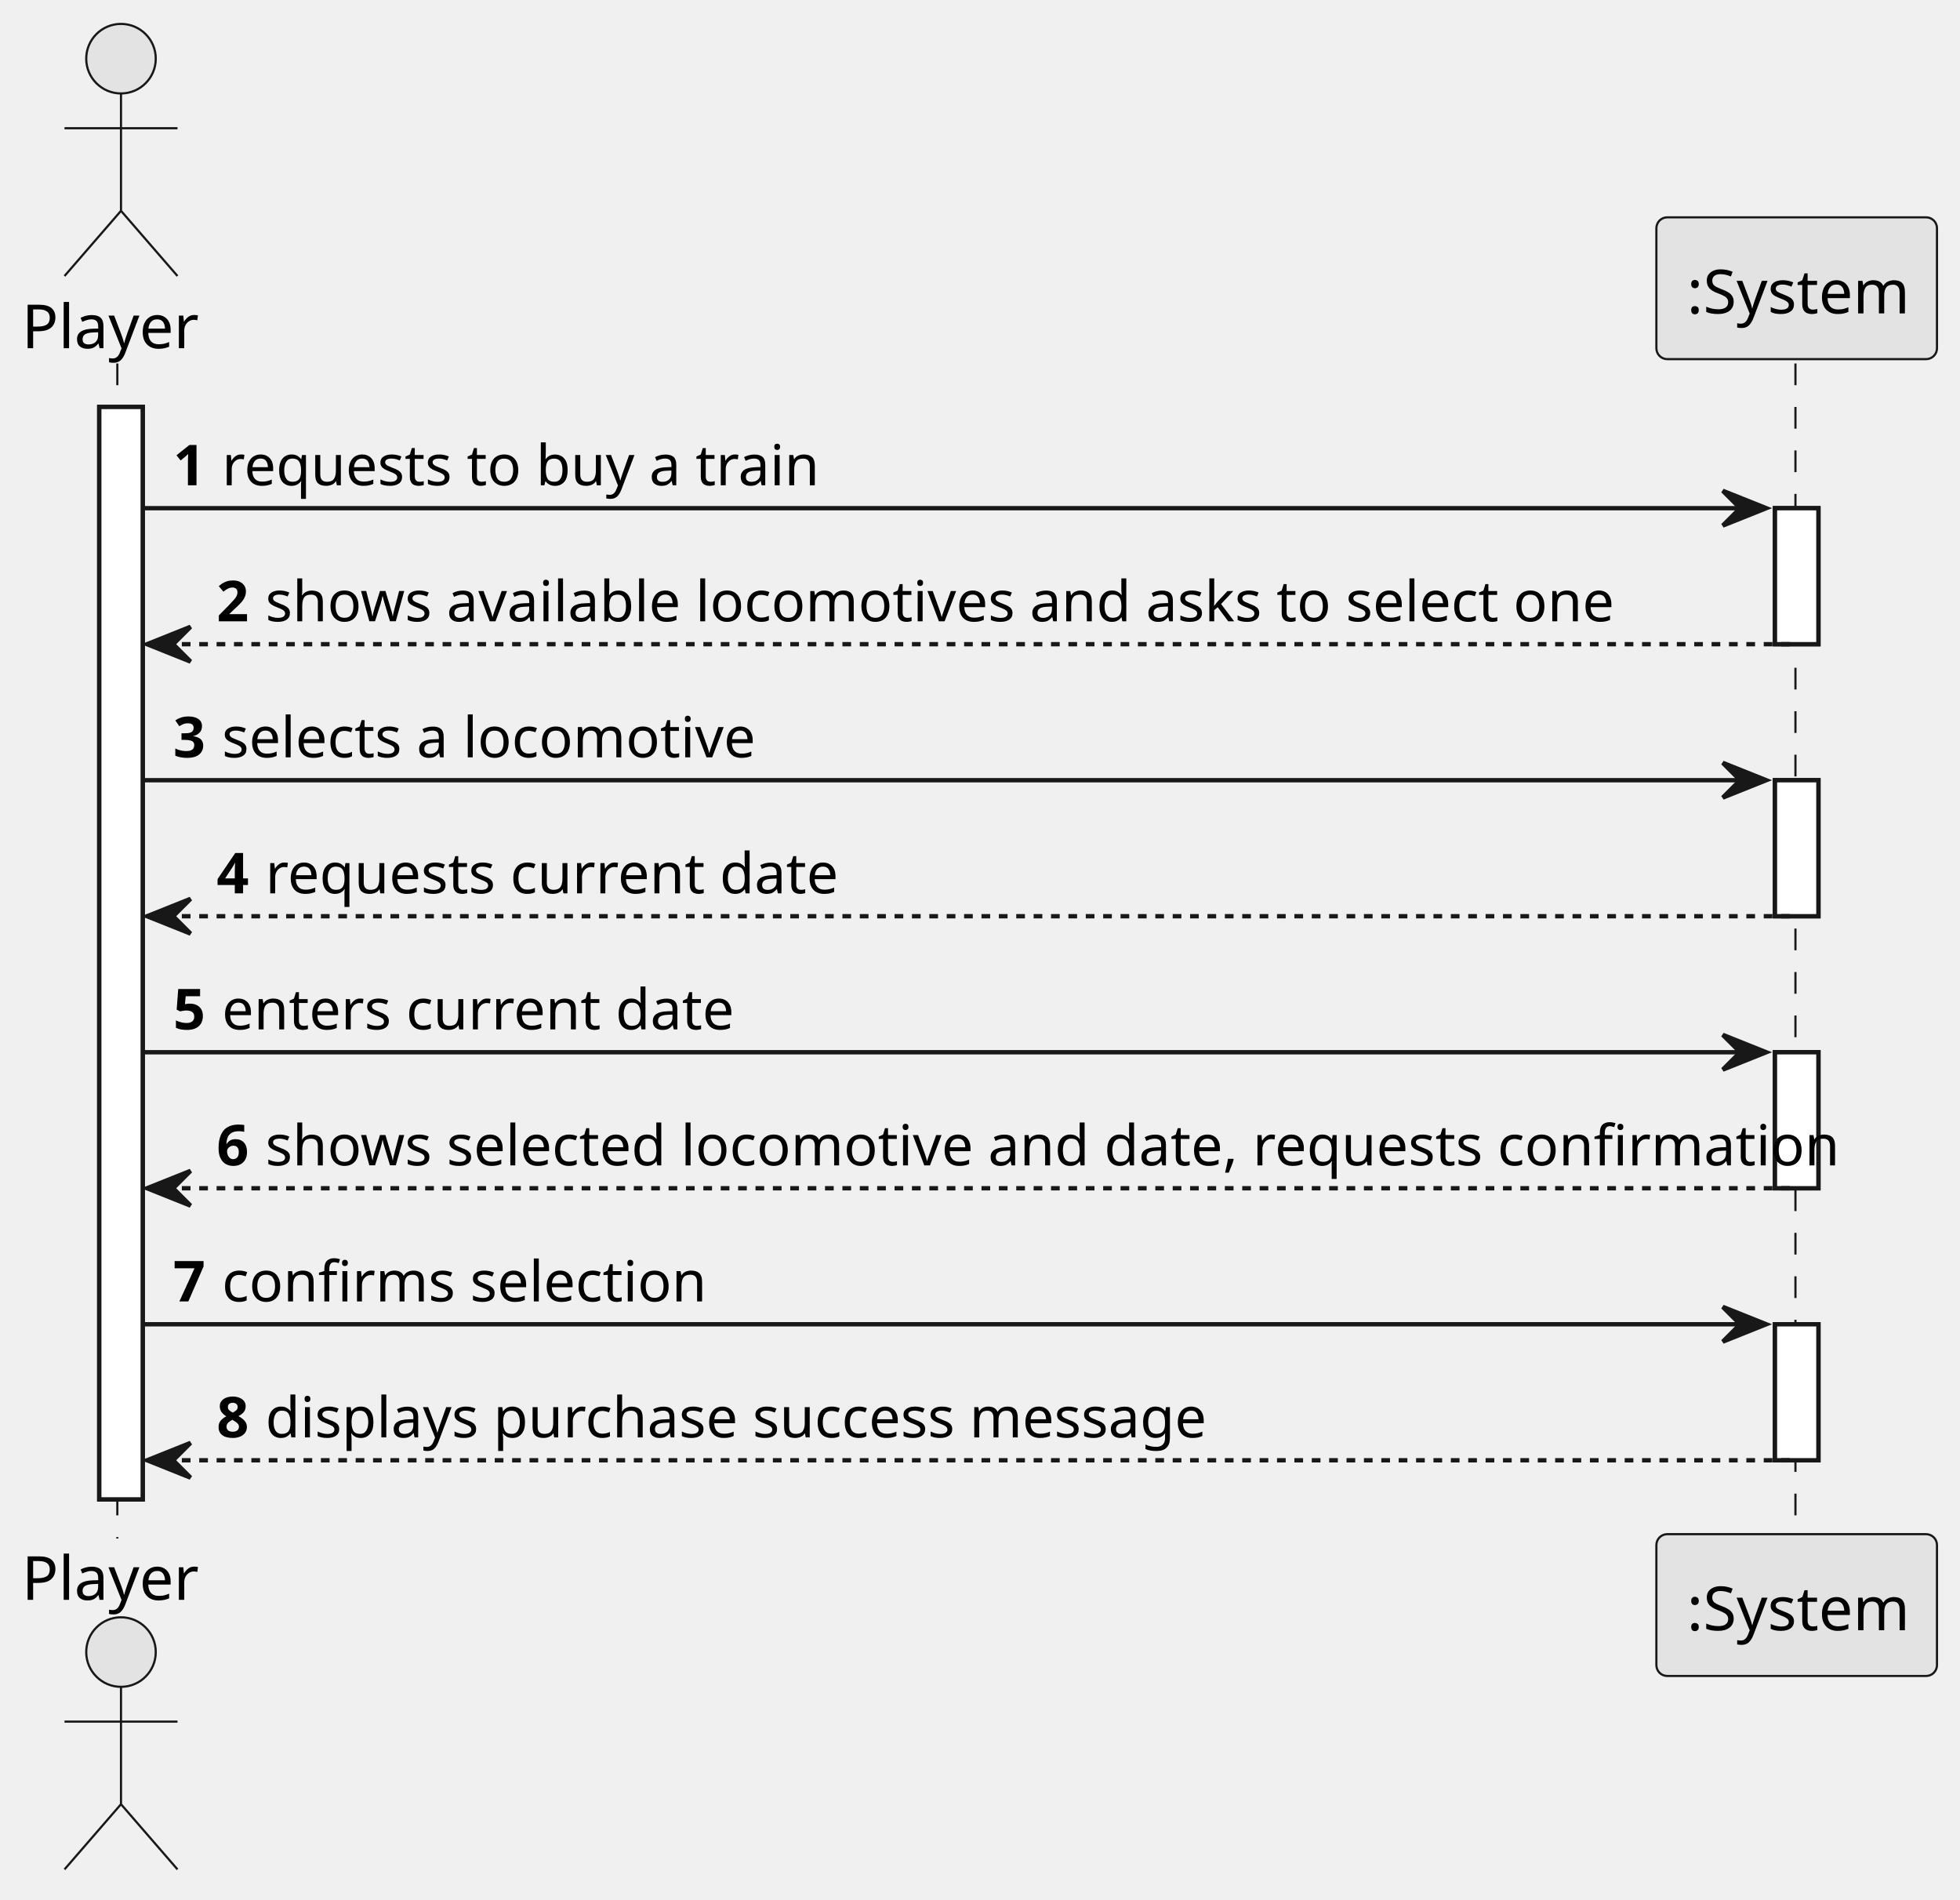
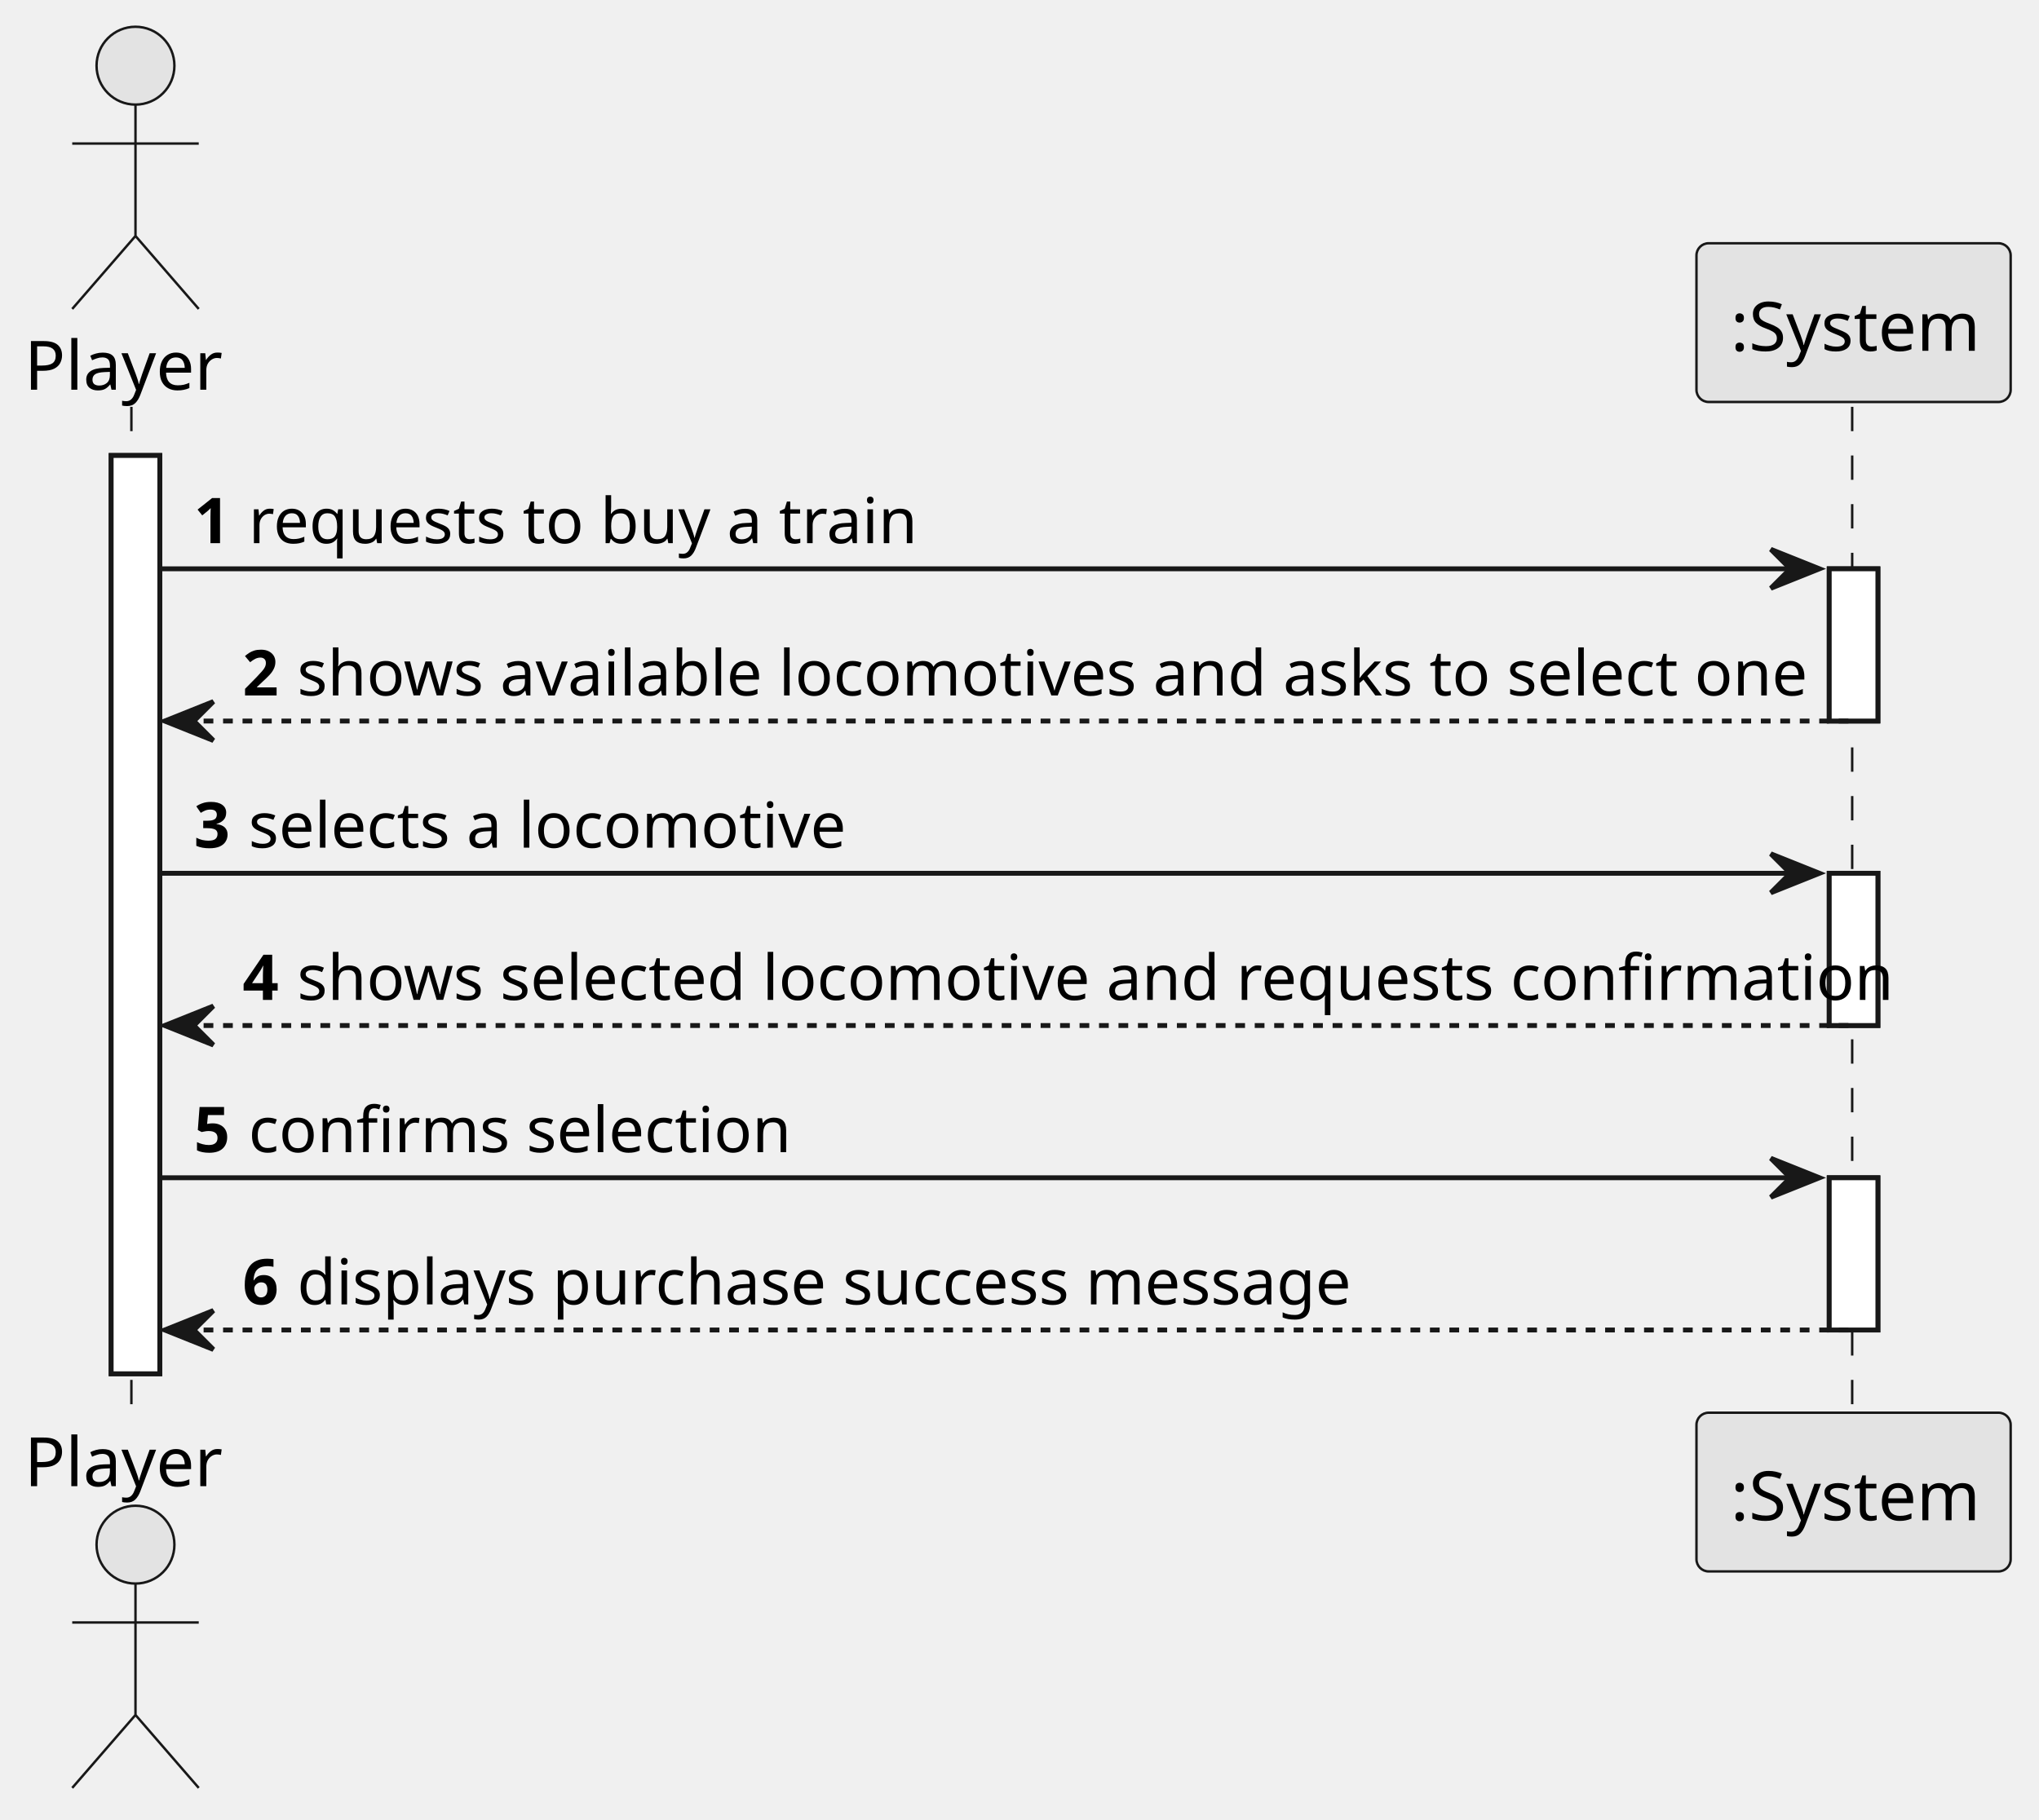
- <svg xmlns="http://www.w3.org/2000/svg" contentStyleType="text/css" height="437px" preserveAspectRatio="none" style="width:451px;height:437px;background:#FFFFFF;" version="1.1" viewBox="0 0 451 437" width="451px" zoomAndPan="magnify">
+ <svg xmlns="http://www.w3.org/2000/svg" contentStyleType="text/css" height="374px" preserveAspectRatio="none" style="width:419px;height:374px;background:#FFFFFF;" version="1.1" viewBox="0 0 419 374" width="419px" zoomAndPan="magnify">
  <defs />
  <g>
-     <rect fill="#FFFFFF" height="251.328" style="stroke:#181818;stroke-width:1.0;" width="10" x="22.841" y="93.621" />
-     <rect fill="#FFFFFF" height="31.291" style="stroke:#181818;stroke-width:1.0;" width="10" x="408.42" y="116.912" />
-     <rect fill="#FFFFFF" height="31.291" style="stroke:#181818;stroke-width:1.0;" width="10" x="408.42" y="179.494" />
-     <rect fill="#FFFFFF" height="31.291" style="stroke:#181818;stroke-width:1.0;" width="10" x="408.42" y="242.076" />
-     <rect fill="#FFFFFF" height="31.291" style="stroke:#181818;stroke-width:1.0;" width="10" x="408.42" y="304.658" />
-     <line style="stroke:#181818;stroke-width:0.5;stroke-dasharray:5.0,5.0;" x1="27" x2="27" y1="83.621" y2="353.949" />
-     <line style="stroke:#181818;stroke-width:0.5;stroke-dasharray:5.0,5.0;" x1="413.137" x2="413.137" y1="83.621" y2="353.949" />
+     <rect fill="#FFFFFF" height="188.746" style="stroke:#181818;stroke-width:1.0;" width="10" x="22.841" y="93.621" />
+     <rect fill="#FFFFFF" height="31.291" style="stroke:#181818;stroke-width:1.0;" width="10" x="375.894" y="116.912" />
+     <rect fill="#FFFFFF" height="31.291" style="stroke:#181818;stroke-width:1.0;" width="10" x="375.894" y="179.494" />
+     <rect fill="#FFFFFF" height="31.291" style="stroke:#181818;stroke-width:1.0;" width="10" x="375.894" y="242.076" />
+     <line style="stroke:#181818;stroke-width:0.5;stroke-dasharray:5.0,5.0;" x1="27" x2="27" y1="83.621" y2="291.367" />
+     <line style="stroke:#181818;stroke-width:0.5;stroke-dasharray:5.0,5.0;" x1="380.612" x2="380.612" y1="83.621" y2="291.367" />
    <text fill="#000000" font-family="sans-serif" font-size="14" lengthAdjust="spacing" textLength="39.683" x="5" y="80.107">Player</text>
    <ellipse cx="27.841" cy="13.5" fill="#E3E3E3" rx="8" ry="8" style="stroke:#181818;stroke-width:0.5;" />
    <path d="M27.841,21.5 L27.841,48.5 M14.841,29.5 L40.841,29.5 M27.841,48.5 L14.841,63.5 M27.841,48.5 L40.841,63.5 " fill="none" style="stroke:#181818;stroke-width:0.5;" />
-     <text fill="#000000" font-family="sans-serif" font-size="14" lengthAdjust="spacing" textLength="39.683" x="5" y="368.057">Player</text>
-     <ellipse cx="27.841" cy="380.07" fill="#E3E3E3" rx="8" ry="8" style="stroke:#181818;stroke-width:0.5;" />
-     <path d="M27.841,388.07 L27.841,415.07 M14.841,396.07 L40.841,396.07 M27.841,415.07 L14.841,430.07 M27.841,415.07 L40.841,430.07 " fill="none" style="stroke:#181818;stroke-width:0.5;" />
-     <rect fill="#E3E3E3" height="32.621" rx="2.5" ry="2.5" style="stroke:#181818;stroke-width:0.5;" width="64.565" x="381.137" y="50" />
-     <text fill="#000000" font-family="sans-serif" font-size="14" lengthAdjust="spacing" textLength="50.565" x="388.137" y="72.107">:System</text>
-     <rect fill="#E3E3E3" height="32.621" rx="2.5" ry="2.5" style="stroke:#181818;stroke-width:0.5;" width="64.565" x="381.137" y="352.949" />
-     <text fill="#000000" font-family="sans-serif" font-size="14" lengthAdjust="spacing" textLength="50.565" x="388.137" y="375.057">:System</text>
-     <rect fill="#FFFFFF" height="251.328" style="stroke:#181818;stroke-width:1.0;" width="10" x="22.841" y="93.621" />
-     <rect fill="#FFFFFF" height="31.291" style="stroke:#181818;stroke-width:1.0;" width="10" x="408.42" y="116.912" />
-     <rect fill="#FFFFFF" height="31.291" style="stroke:#181818;stroke-width:1.0;" width="10" x="408.42" y="179.494" />
-     <rect fill="#FFFFFF" height="31.291" style="stroke:#181818;stroke-width:1.0;" width="10" x="408.42" y="242.076" />
-     <rect fill="#FFFFFF" height="31.291" style="stroke:#181818;stroke-width:1.0;" width="10" x="408.42" y="304.658" />
-     <polygon fill="#181818" points="396.42,112.912,406.42,116.912,396.42,120.912,400.42,116.912" style="stroke:#181818;stroke-width:1.0;" />
-     <line style="stroke:#181818;stroke-width:1.0;" x1="32.841" x2="402.42" y1="116.912" y2="116.912" />
+     <text fill="#000000" font-family="sans-serif" font-size="14" lengthAdjust="spacing" textLength="39.683" x="5" y="305.475">Player</text>
+     <ellipse cx="27.841" cy="317.488" fill="#E3E3E3" rx="8" ry="8" style="stroke:#181818;stroke-width:0.5;" />
+     <path d="M27.841,325.488 L27.841,352.488 M14.841,333.488 L40.841,333.488 M27.841,352.488 L14.841,367.488 M27.841,352.488 L40.841,367.488 " fill="none" style="stroke:#181818;stroke-width:0.5;" />
+     <rect fill="#E3E3E3" height="32.621" rx="2.5" ry="2.5" style="stroke:#181818;stroke-width:0.5;" width="64.565" x="348.612" y="50" />
+     <text fill="#000000" font-family="sans-serif" font-size="14" lengthAdjust="spacing" textLength="50.565" x="355.612" y="72.107">:System</text>
+     <rect fill="#E3E3E3" height="32.621" rx="2.5" ry="2.5" style="stroke:#181818;stroke-width:0.5;" width="64.565" x="348.612" y="290.367" />
+     <text fill="#000000" font-family="sans-serif" font-size="14" lengthAdjust="spacing" textLength="50.565" x="355.612" y="312.475">:System</text>
+     <rect fill="#FFFFFF" height="188.746" style="stroke:#181818;stroke-width:1.0;" width="10" x="22.841" y="93.621" />
+     <rect fill="#FFFFFF" height="31.291" style="stroke:#181818;stroke-width:1.0;" width="10" x="375.894" y="116.912" />
+     <rect fill="#FFFFFF" height="31.291" style="stroke:#181818;stroke-width:1.0;" width="10" x="375.894" y="179.494" />
+     <rect fill="#FFFFFF" height="31.291" style="stroke:#181818;stroke-width:1.0;" width="10" x="375.894" y="242.076" />
+     <polygon fill="#181818" points="363.894,112.912,373.894,116.912,363.894,120.912,367.894,116.912" style="stroke:#181818;stroke-width:1.0;" />
+     <line style="stroke:#181818;stroke-width:1.0;" x1="32.841" x2="369.894" y1="116.912" y2="116.912" />
    <text fill="#000000" font-family="sans-serif" font-size="13" font-weight="bold" lengthAdjust="spacing" textLength="7.23" x="39.841" y="111.649">1</text>
    <text fill="#000000" font-family="sans-serif" font-size="13" lengthAdjust="spacing" textLength="128.629" x="51.071" y="111.649">requests to buy a train</text>
    <polygon fill="#181818" points="43.841,144.203,33.841,148.203,43.841,152.203,39.841,148.203" style="stroke:#181818;stroke-width:1.0;" />
-     <line style="stroke:#181818;stroke-width:1.0;stroke-dasharray:2.0,2.0;" x1="37.841" x2="412.42" y1="148.203" y2="148.203" />
+     <line style="stroke:#181818;stroke-width:1.0;stroke-dasharray:2.0,2.0;" x1="37.841" x2="379.894" y1="148.203" y2="148.203" />
    <text fill="#000000" font-family="sans-serif" font-size="13" font-weight="bold" lengthAdjust="spacing" textLength="7.23" x="49.841" y="142.94">2</text>
    <text fill="#000000" font-family="sans-serif" font-size="13" lengthAdjust="spacing" textLength="296.994" x="61.071" y="142.94">shows available locomotives and asks to select one</text>
-     <polygon fill="#181818" points="396.42,175.494,406.42,179.494,396.42,183.494,400.42,179.494" style="stroke:#181818;stroke-width:1.0;" />
-     <line style="stroke:#181818;stroke-width:1.0;" x1="32.841" x2="402.42" y1="179.494" y2="179.494" />
+     <polygon fill="#181818" points="363.894,175.494,373.894,179.494,363.894,183.494,367.894,179.494" style="stroke:#181818;stroke-width:1.0;" />
+     <line style="stroke:#181818;stroke-width:1.0;" x1="32.841" x2="369.894" y1="179.494" y2="179.494" />
    <text fill="#000000" font-family="sans-serif" font-size="13" font-weight="bold" lengthAdjust="spacing" textLength="7.23" x="39.841" y="174.231">3</text>
    <text fill="#000000" font-family="sans-serif" font-size="13" lengthAdjust="spacing" textLength="117.051" x="51.071" y="174.231">selects a locomotive</text>
    <polygon fill="#181818" points="43.841,206.785,33.841,210.785,43.841,214.785,39.841,210.785" style="stroke:#181818;stroke-width:1.0;" />
-     <line style="stroke:#181818;stroke-width:1.0;stroke-dasharray:2.0,2.0;" x1="37.841" x2="412.42" y1="210.785" y2="210.785" />
+     <line style="stroke:#181818;stroke-width:1.0;stroke-dasharray:2.0,2.0;" x1="37.841" x2="379.894" y1="210.785" y2="210.785" />
    <text fill="#000000" font-family="sans-serif" font-size="13" font-weight="bold" lengthAdjust="spacing" textLength="7.23" x="49.841" y="205.523">4</text>
-     <text fill="#000000" font-family="sans-serif" font-size="13" lengthAdjust="spacing" textLength="122.846" x="61.071" y="205.523">requests current date</text>
-     <polygon fill="#181818" points="396.42,238.076,406.42,242.076,396.42,246.076,400.42,242.076" style="stroke:#181818;stroke-width:1.0;" />
-     <line style="stroke:#181818;stroke-width:1.0;" x1="32.841" x2="402.42" y1="242.076" y2="242.076" />
+     <text fill="#000000" font-family="sans-serif" font-size="13" lengthAdjust="spacing" textLength="307.823" x="61.071" y="205.523">shows selected locomotive and requests confirmation</text>
+     <polygon fill="#181818" points="363.894,238.076,373.894,242.076,363.894,246.076,367.894,242.076" style="stroke:#181818;stroke-width:1.0;" />
+     <line style="stroke:#181818;stroke-width:1.0;" x1="32.841" x2="369.894" y1="242.076" y2="242.076" />
    <text fill="#000000" font-family="sans-serif" font-size="13" font-weight="bold" lengthAdjust="spacing" textLength="7.23" x="39.841" y="236.814">5</text>
-     <text fill="#000000" font-family="sans-serif" font-size="13" lengthAdjust="spacing" textLength="109.116" x="51.071" y="236.814">enters current date</text>
+     <text fill="#000000" font-family="sans-serif" font-size="13" lengthAdjust="spacing" textLength="104.038" x="51.071" y="236.814">confirms selection</text>
    <polygon fill="#181818" points="43.841,269.367,33.841,273.367,43.841,277.367,39.841,273.367" style="stroke:#181818;stroke-width:1.0;" />
-     <line style="stroke:#181818;stroke-width:1.0;stroke-dasharray:2.0,2.0;" x1="37.841" x2="412.42" y1="273.367" y2="273.367" />
+     <line style="stroke:#181818;stroke-width:1.0;stroke-dasharray:2.0,2.0;" x1="37.841" x2="379.894" y1="273.367" y2="273.367" />
    <text fill="#000000" font-family="sans-serif" font-size="13" font-weight="bold" lengthAdjust="spacing" textLength="7.23" x="49.841" y="268.104">6</text>
-     <text fill="#000000" font-family="sans-serif" font-size="13" lengthAdjust="spacing" textLength="340.349" x="61.071" y="268.104">shows selected locomotive and date, requests confirmation</text>
-     <polygon fill="#181818" points="396.42,300.658,406.42,304.658,396.42,308.658,400.42,304.658" style="stroke:#181818;stroke-width:1.0;" />
-     <line style="stroke:#181818;stroke-width:1.0;" x1="32.841" x2="402.42" y1="304.658" y2="304.658" />
-     <text fill="#000000" font-family="sans-serif" font-size="13" font-weight="bold" lengthAdjust="spacing" textLength="7.23" x="39.841" y="299.396">7</text>
-     <text fill="#000000" font-family="sans-serif" font-size="13" lengthAdjust="spacing" textLength="104.038" x="51.071" y="299.396">confirms selection</text>
-     <polygon fill="#181818" points="43.841,331.949,33.841,335.949,43.841,339.949,39.841,335.949" style="stroke:#181818;stroke-width:1.0;" />
-     <line style="stroke:#181818;stroke-width:1.0;stroke-dasharray:2.0,2.0;" x1="37.841" x2="412.42" y1="335.949" y2="335.949" />
-     <text fill="#000000" font-family="sans-serif" font-size="13" font-weight="bold" lengthAdjust="spacing" textLength="7.23" x="49.841" y="330.687">8</text>
-     <text fill="#000000" font-family="sans-serif" font-size="13" lengthAdjust="spacing" textLength="210.99" x="61.071" y="330.687">displays purchase success message</text>
+     <text fill="#000000" font-family="sans-serif" font-size="13" lengthAdjust="spacing" textLength="210.99" x="61.071" y="268.104">displays purchase success message</text>
  </g>
</svg>
